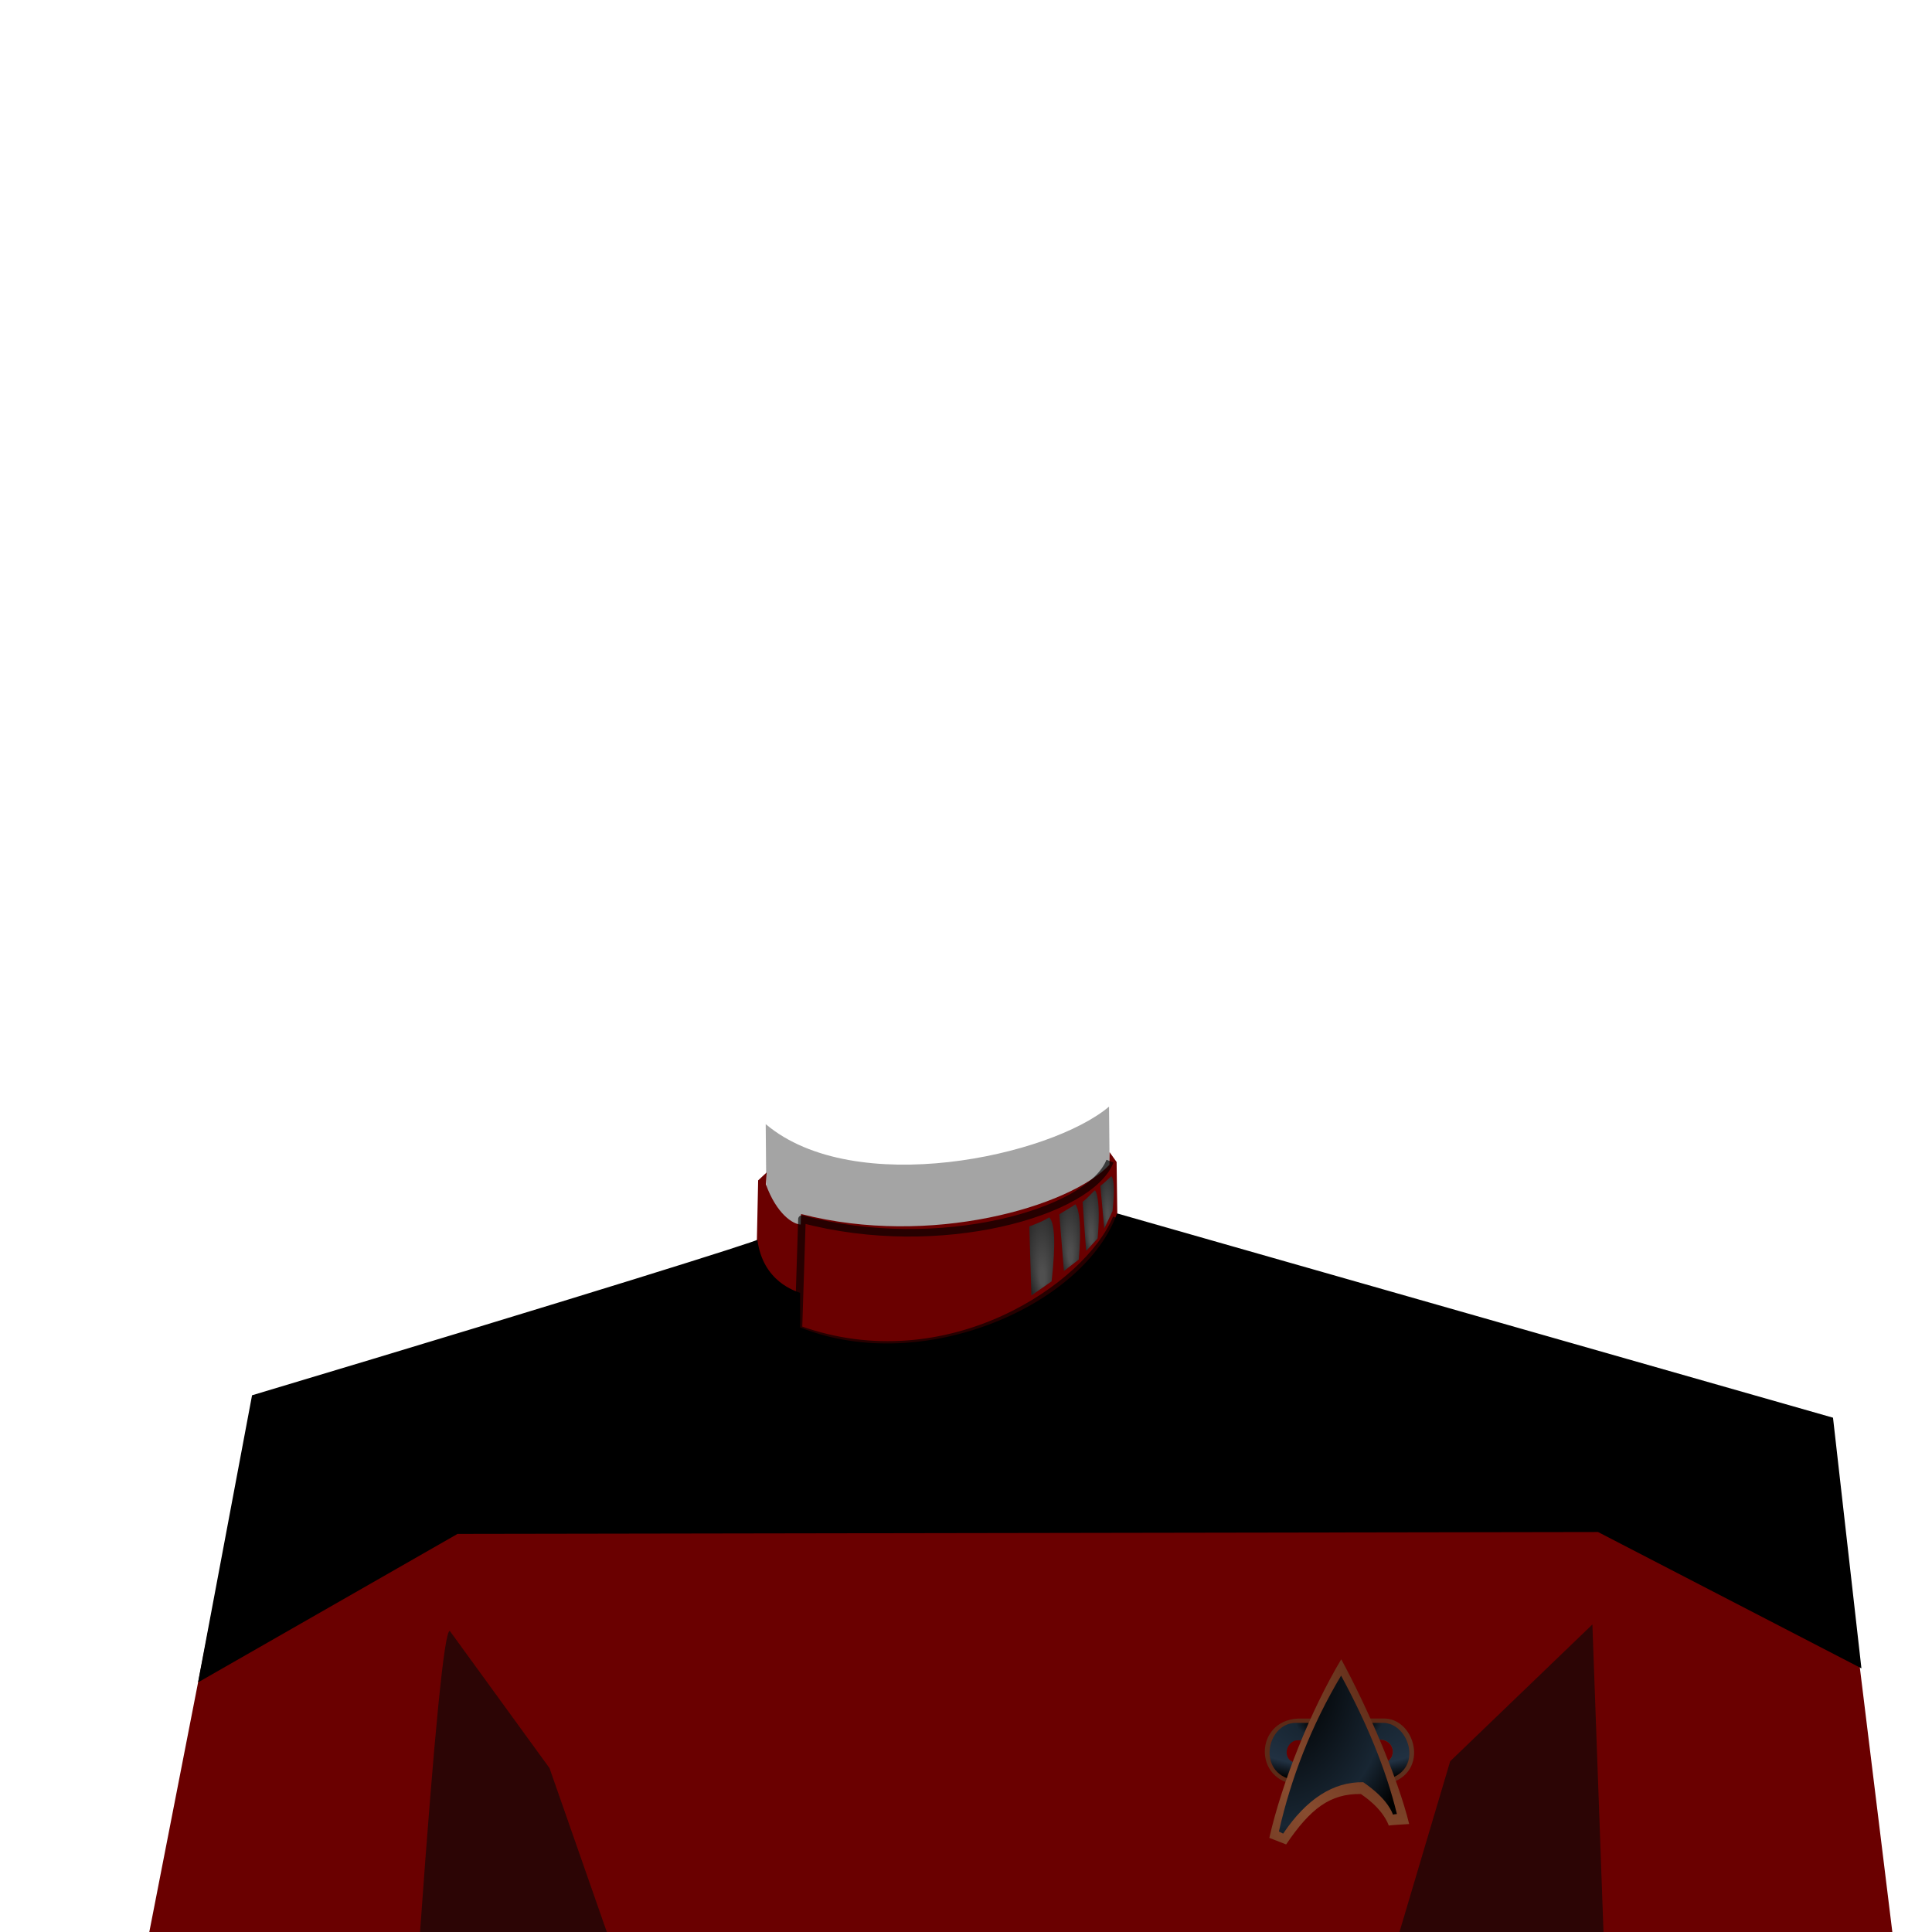
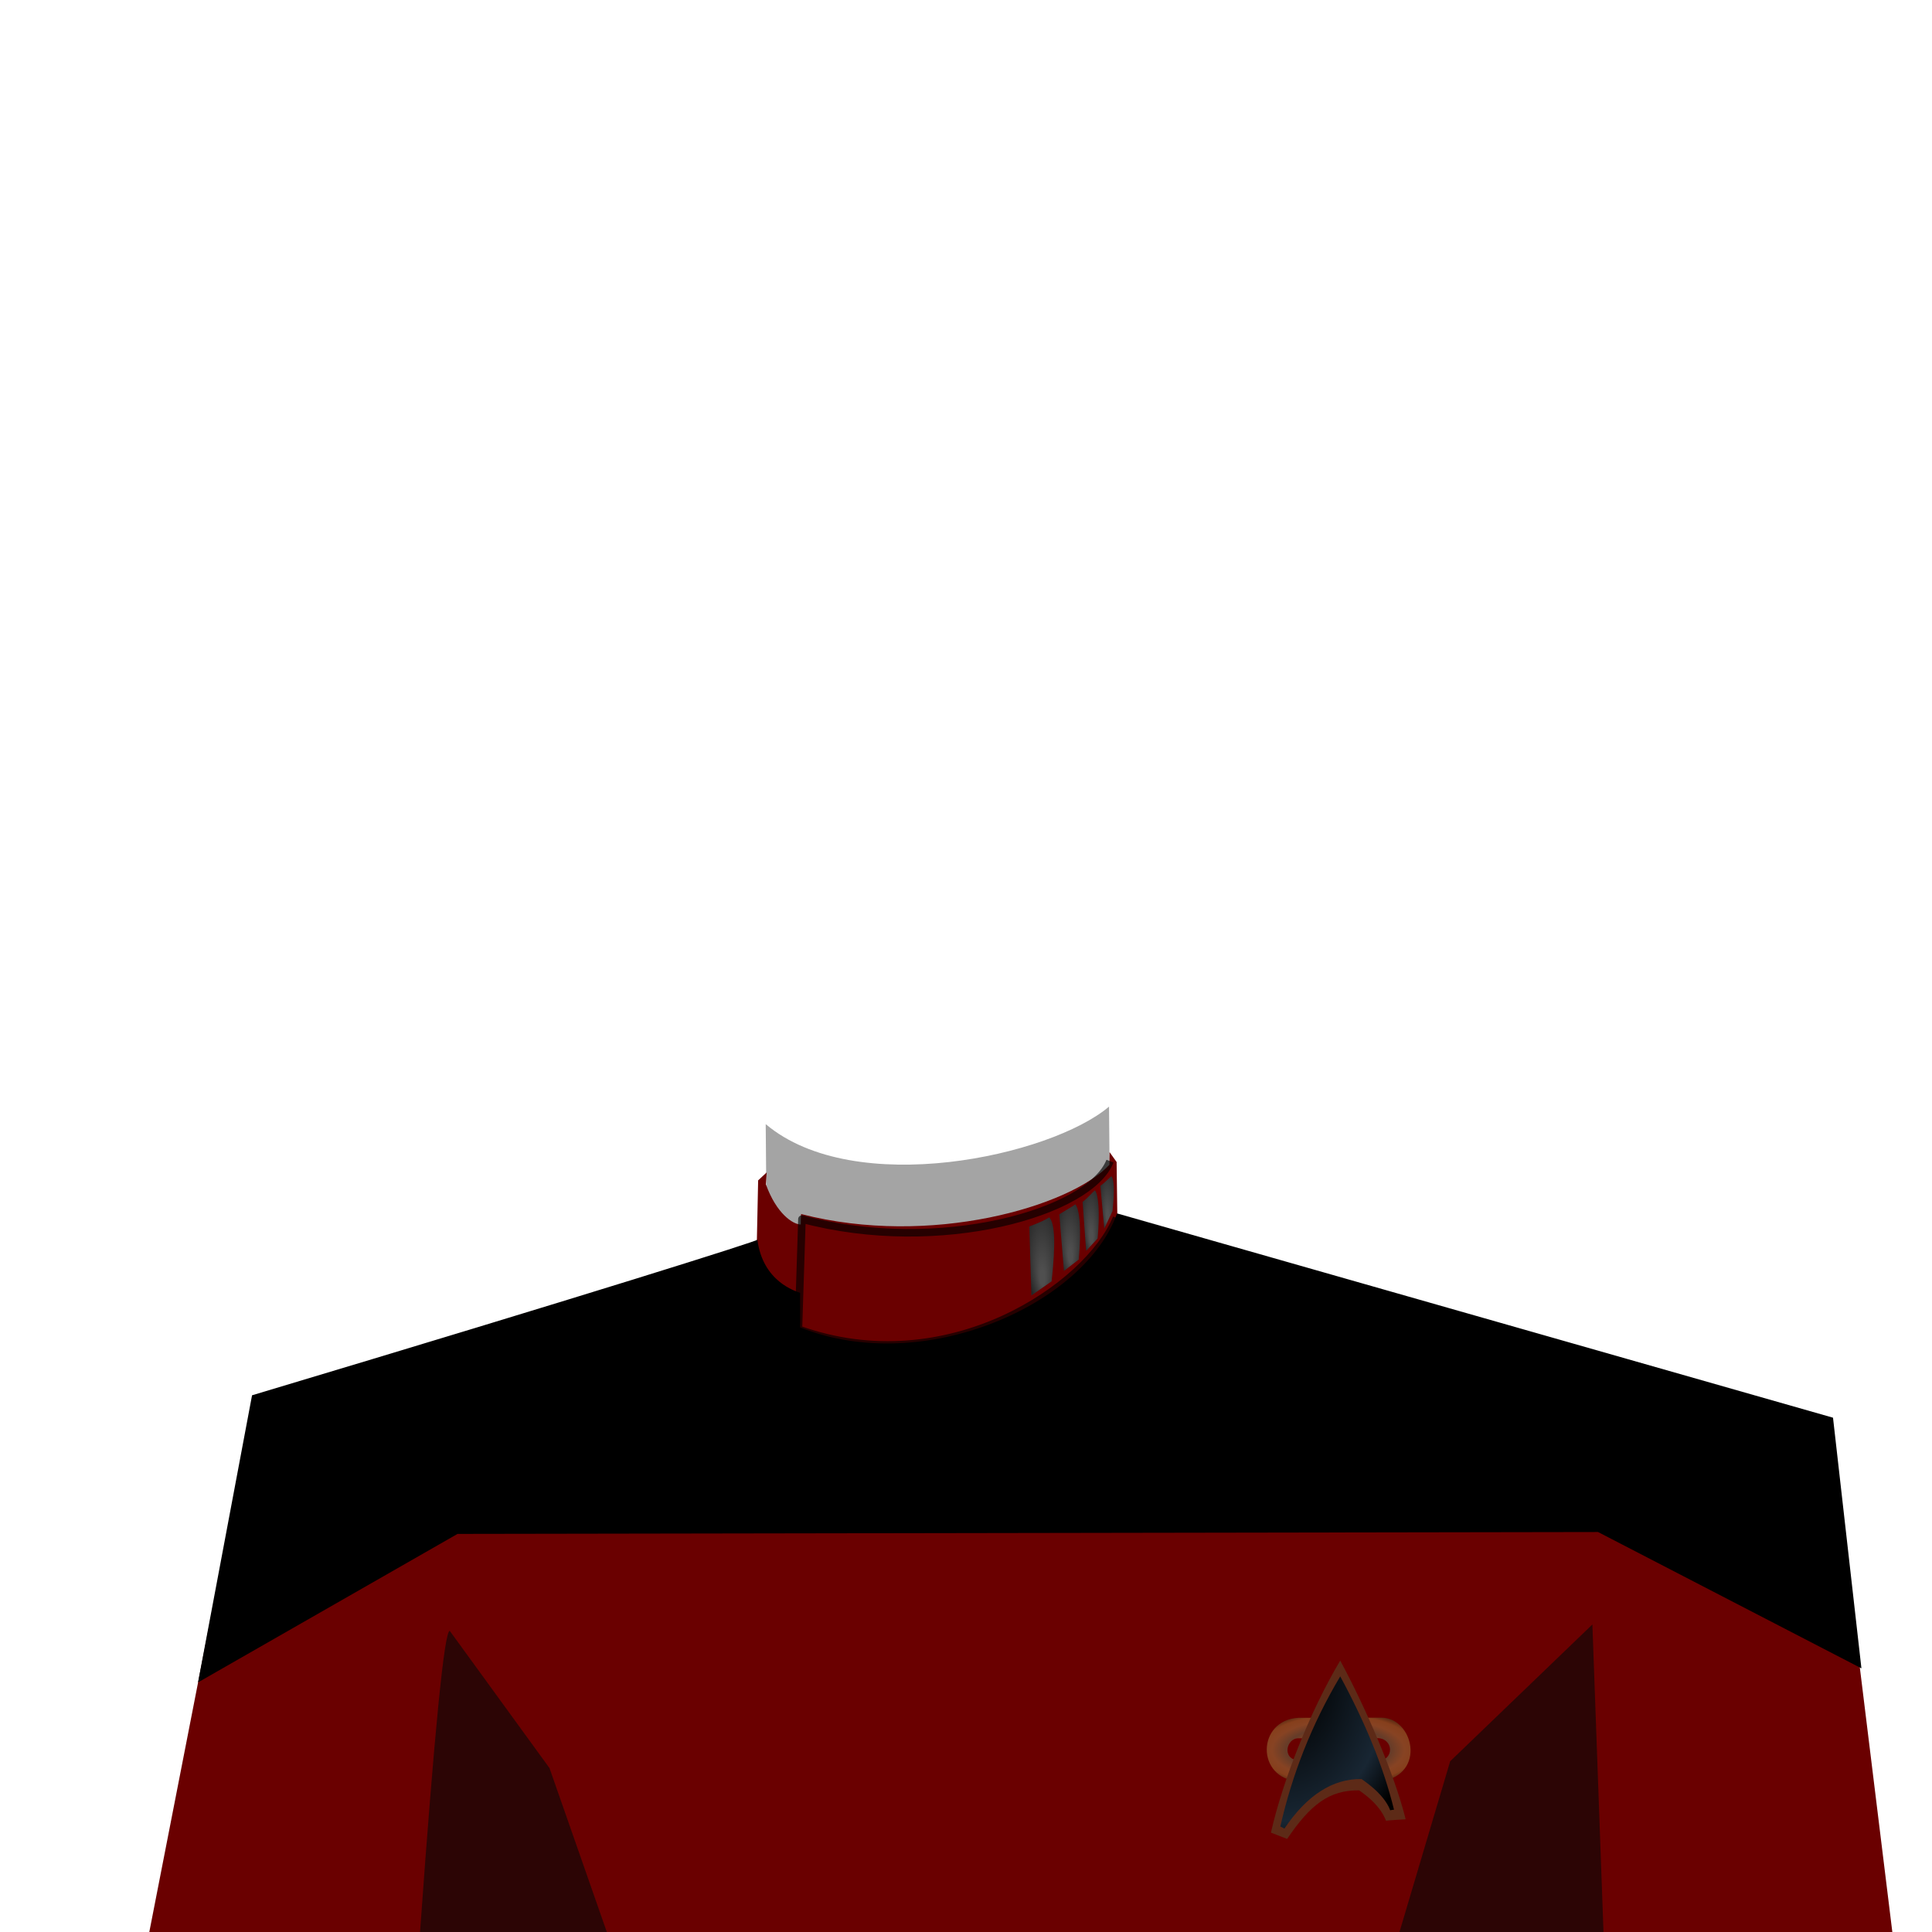
<svg xmlns="http://www.w3.org/2000/svg" width="512pt" height="512pt" viewBox="0 0 512 512">
  <style>
        .uniform-color {
            color: #6a0000;
        }
    </style>
  <defs>
    <radialGradient id="gradient0" gradientUnits="objectBoundingBox" cx="0.646" cy="-0.128" fx="0.464" fy="0.829" r="1.773" spreadMethod="reflect">
      <stop stop-color="#4f4f4f" offset="0.057" stop-opacity="1" />
      <stop stop-color="#232323" offset="0.423" stop-opacity="1" />
      <stop stop-color="#646464" offset="0.743" stop-opacity="1" />
      <stop stop-color="#767676" offset="0.984" stop-opacity="1" />
    </radialGradient>
    <radialGradient id="gradient1" gradientUnits="objectBoundingBox" cx="0.646" cy="-0.128" fx="0.464" fy="0.829" r="1.773" spreadMethod="reflect">
      <stop stop-color="#4f4f4f" offset="0.057" stop-opacity="1" />
      <stop stop-color="#232323" offset="0.423" stop-opacity="1" />
      <stop stop-color="#646464" offset="0.743" stop-opacity="1" />
      <stop stop-color="#767676" offset="0.984" stop-opacity="1" />
    </radialGradient>
    <radialGradient id="gradient2" gradientUnits="objectBoundingBox" cx="0.646" cy="-0.128" fx="0.464" fy="0.829" r="1.773" spreadMethod="reflect">
      <stop stop-color="#4f4f4f" offset="0.057" stop-opacity="1" />
      <stop stop-color="#232323" offset="0.423" stop-opacity="1" />
      <stop stop-color="#646464" offset="0.743" stop-opacity="1" />
      <stop stop-color="#767676" offset="0.984" stop-opacity="1" />
    </radialGradient>
    <radialGradient id="gradient3" gradientUnits="objectBoundingBox" cx="0.646" cy="-0.128" fx="0.464" fy="0.829" r="1.773" spreadMethod="reflect">
      <stop stop-color="#4f4f4f" offset="0.057" stop-opacity="1" />
      <stop stop-color="#232323" offset="0.423" stop-opacity="1" />
      <stop stop-color="#646464" offset="0.743" stop-opacity="1" />
      <stop stop-color="#767676" offset="0.984" stop-opacity="1" />
    </radialGradient>
-     <linearGradient id="gradient4" gradientUnits="objectBoundingBox" x1="0.091" y1="-0.337" x2="2.342" y2="-0.337" spreadMethod="pad">
-       <stop stop-color="#5d2a17" offset="0.322" stop-opacity="1" />
-       <stop stop-color="#644130" offset="0.509" stop-opacity="1" />
-       <stop stop-color="#5d2a17" offset="0.699" stop-opacity="1" />
-     </linearGradient>
-     <radialGradient id="gradient5" gradientUnits="objectBoundingBox" cx="0.497" cy="-3.99680288865056e-15" fx="0.497" fy="-3.99680288865056e-15" r="1.276" spreadMethod="pad">
-       <stop stop-color="#000000" offset="0.148" stop-opacity="1" />
-       <stop stop-color="#182633" offset="0.242" stop-opacity="1" />
-       <stop stop-color="#213142" offset="0.605" stop-opacity="1" />
-       <stop stop-color="#000000" offset="0.805" stop-opacity="1" />
+     <radialGradient id="gradient4" gradientUnits="objectBoundingBox" cx="0.497" cy="0.505" fx="0.497" fy="0.505" r="0.796" spreadMethod="pad">
+       <stop stop-color="#0a0402" offset="0.257" stop-opacity="1" />
+       <stop stop-color="#86411f" offset="0.33" stop-opacity="1" />
+       <stop stop-color="#653c29" offset="0.452" stop-opacity="1" />
+       <stop stop-color="#874323" offset="0.577" stop-opacity="1" />
+       <stop stop-color="#863f1c" offset="0.678" stop-opacity="1" />
+       <stop stop-color="#0a0402" offset="0.894" stop-opacity="1" />
    </radialGradient>
-     <radialGradient id="gradient6" gradientUnits="objectBoundingBox" cx="1.002" cy="0.003" fx="1.002" fy="0.003" r="2.116" spreadMethod="pad">
+     <linearGradient id="gradient5" gradientUnits="objectBoundingBox" x1="1.002" y1="0.003" x2="3.118" y2="0.003" spreadMethod="pad">
      <stop stop-color="#5d2a17" offset="0.112" stop-opacity="1" />
      <stop stop-color="#884c2f" offset="0.522" stop-opacity="1" />
      <stop stop-color="#5d2a17" offset="0.904" stop-opacity="1" />
-     </radialGradient>
-     <radialGradient id="gradient7" gradientUnits="objectBoundingBox" cx="0" cy="0" fx="0" fy="0" r="1.31" spreadMethod="pad">
+     </linearGradient>
+     <radialGradient id="gradient6" gradientUnits="objectBoundingBox" cx="0" cy="0" fx="0" fy="0" r="1.31" spreadMethod="pad">
      <stop stop-color="#000000" offset="0.125" stop-opacity="1" />
      <stop stop-color="#182633" offset="0.725" stop-opacity="1" />
      <stop stop-color="#000000" offset="0.951" stop-opacity="1" />
    </radialGradient>
  </defs>
  <path id="shape0" transform="translate(40.3125, 293.2656)" fill="#a4a4a4" fill-rule="evenodd" stroke-opacity="0" stroke="#000000" stroke-width="0" stroke-linecap="square" stroke-linejoin="bevel" d="M162.609 4.641C186.168 24.529 238.13 13.11 253.593 0L253.875 30.469L443.375 84.797L459.25 218.734L0 218.734L27.75 78.734L162.891 37.172Z" />
  <path id="shape01" transform="translate(39.567, 305.3222)" fill="currentColor" class="uniform-color" fill-rule="evenodd" stroke-opacity="0" stroke="#000000" stroke-width="0" stroke-linecap="square" stroke-linejoin="bevel" d="M163.406 8.552C166.22 16.352 170.568 19.148 172.634 19.192C172.619 18.406 172.698 16.925 172.732 16.406C207.045 25.259 244.013 14.427 254.437 3.365L254.478 0L256.346 2.621L256.531 16.427L445.219 70.74L461.92 206.678L0 206.678L27.75 64.677L161 23.99L161.347 7.489L163.609 5.388Z" />
  <path id="shape1" transform="translate(52.48437, 321.5625)" fill="#000000" fill-rule="evenodd" stroke-opacity="0" stroke="#000000" stroke-width="0" stroke-linecap="square" stroke-linejoin="bevel" d="M0 124.282L68.766 84.938L371.015 84.438L440.813 120.563L433.282 54.141L243.538 0C235.043 23.992 192.453 43.362 159.562 30.219C159.628 29.908 159.503 21.753 159.563 21.065C158.405 20.605 149.68 18.154 148.235 6.977C148.318 7.31 104.918 21.057 14.312 48.203Z" />
  <path id="shape7" transform="translate(111.3125, 432.1875)" fill="#080808" fill-opacity="0.631" fill-rule="evenodd" stroke-opacity="0" stroke="#000000" stroke-width="0" stroke-linecap="square" stroke-linejoin="bevel" d="M7.875 0L34.312 36.375L49.5 79.812L0 79.812C3.806 26.715 6.431 0.111 7.875 0Z" />
  <path id="shape8" transform="translate(370.875, 430.5)" fill="#080808" fill-opacity="0.631" fill-rule="evenodd" stroke-opacity="0" stroke="#000000" stroke-width="0" stroke-linecap="square" stroke-linejoin="bevel" d="M51.125 0L13.438 36.25L0 81.5L54.312 88.25Z" />
  <path id="shape2" transform="translate(211.5937, 307.7187)" fill="none" stroke-opacity="0.643" stroke="#000000" stroke-width="2" stroke-linecap="butt" stroke-linejoin="round" d="M82.562 0C77.32 13.525 37.486 25.117 0.93 15.359L0 44.438M0.103 44.581C39.625 58.767 76.862 33.233 84.312 15.047" />
  <path id="shape032" transform="matrix(0.002958687 -0.000102515 8.95169845795023e-05 0.002583552 272.6144 322.798)" fill="url(#gradient0)" fill-rule="evenodd" stroke="#3f3f3f" stroke-width="2.88" stroke-linecap="square" stroke-linejoin="bevel" d="M30.74 857.721C865.087 544.185 1467.45 258.278 1837.83 0C2333.97 594.402 2339.54 2782.22 1854.54 6563.44L0 7942.42Z" />
  <path id="shape0321" transform="matrix(0.002246031 -7.78222930069322e-05 7.99758789846121e-05 0.002308186 280.6429 319.3052)" fill="url(#gradient1)" fill-rule="evenodd" stroke="#3f3f3f" stroke-width="2.88" stroke-linecap="square" stroke-linejoin="bevel" d="M0 1085.74C264.666 909.658 1557.68 258.278 1928.06 0C2424.2 594.402 2559.31 2930.18 2106.37 6349.8L309.957 7599.95Z" />
  <path id="shape0322" transform="matrix(0.001866386 -6.46680248817875e-05 6.6457591164257e-05 0.001918034 286.7951 315.5585)" fill="url(#gradient2)" fill-rule="evenodd" stroke="#3f3f3f" stroke-width="2.88" stroke-linecap="square" stroke-linejoin="bevel" d="M0 1537.18C864.219 934.531 1440.04 258.278 1810.42 0C2306.56 594.402 2405.9 3239.46 1952.96 6659.08L258.35 8328.47Z" />
  <path id="shape0323" transform="matrix(0.001560728 -5.40773535509203e-05 4.99393070076713e-05 0.0014413 291.5217 311.825)" fill="url(#gradient3)" fill-rule="evenodd" stroke="#3f3f3f" stroke-width="2.88" stroke-linecap="square" stroke-linejoin="bevel" d="M0 1678.94C864.219 1076.3 1553.99 258.278 1924.37 0C2420.51 594.402 2369.64 2988.97 1916.7 6408.59L406.925 9563.41Z" />
-   <g id="group0" transform="matrix(0.04940665 0 0 0.04940665 335.1867 439.7253)" fill="none">
-     <path id="shape02" transform="translate(6.6293723648414e-06, 317.519)" fill="url(#gradient4)" fill-rule="evenodd" stroke-opacity="0" stroke="#000000" stroke-width="0" stroke-linecap="square" stroke-linejoin="bevel" d="M178.66 114.964C110.765 110.604 79.887 230.334 177.205 238.711L613.355 244.543C715.583 236.51 706.413 112.739 612.375 113.705ZM635.223 0.032C815.826 -3.658 892.75 315.848 635.223 354.812L176.583 354.812C-61.889 338.558 -55.814 13.225 176.583 0.572Z" />
-     <path id="shape011" transform="translate(25.54545, 341.0322)" fill="url(#gradient5)" fill-rule="evenodd" stroke-opacity="0" stroke="#000000" stroke-width="0" stroke-linecap="square" stroke-linejoin="bevel" d="M154.777 93.517C86.882 89.157 56.004 208.887 153.322 217.264L588.032 222.377C690.26 214.344 681.809 88.412 587.771 89.378ZM614.935 0C762.959 10.161 833.066 287.741 592.085 308.709L126.065 306.011C-68.487 268.157 -16.34 5.467 136.855 0.01Z" />
-     <path id="shape0111" transform="matrix(0.6356773 0 0 0.6356773 24.11548 0)" fill="url(#gradient6)" stroke-opacity="0" stroke="#000000" stroke-width="0" stroke-linecap="square" stroke-linejoin="bevel" d="M607.047 0C346.659 436.964 105.655 1042.06 0 1507.2L142.106 1562.39C345.783 1260.7 512.843 1132.91 772.803 1136.87C785.223 1147.75 949.141 1247.76 1008.39 1403.06C1019.32 1399.56 1164.43 1391.34 1180.23 1390.13C1084.13 997.108 828.11 408.079 607.047 0Z" />
-     <path id="shape012" transform="matrix(0.6356773 0 0 0.6356773 75.59089 87.66892)" fill="url(#gradient7)" stroke-opacity="0" stroke="#000000" stroke-width="0" stroke-linecap="square" stroke-linejoin="bevel" d="M524.808 0C271.784 424.606 102.667 863.026 0 1315.01L35.76 1333.27C233.677 1040.11 458.94 895.45 711.548 899.296C723.617 909.867 905.36 1022.09 962.929 1173C969.51 1170.7 980.475 1168.97 995.828 1167.79C902.447 785.888 739.62 396.538 524.808 0Z" />
+   <g id="group0" transform="translate(335.7031, 440.0721)" fill="none">
+     <path id="shape02" transform="matrix(0.04758878 0 0 0.04758878 1.05161234387197e-07 15.12747)" fill="url(#gradient4)" fill-rule="evenodd" stroke-opacity="0" stroke="#000000" stroke-width="0" stroke-linecap="square" stroke-linejoin="bevel" d="M178.66 114.964C110.765 110.604 79.887 230.334 177.205 238.711L613.355 244.543C715.583 236.51 706.413 112.739 612.375 113.705ZM635.223 0.032C815.826 -3.658 892.75 315.848 635.223 354.812L176.583 354.812C-61.889 338.558 -55.814 13.225 176.583 0.572Z" />
+     <path id="shape011" transform="matrix(0.03025111 0 0 0.03025111 1.10504 0)" fill="url(#gradient5)" stroke-opacity="0" stroke="#000000" stroke-width="0" stroke-linecap="square" stroke-linejoin="bevel" d="M607.047 0C346.659 436.964 105.655 1042.06 0 1507.2L142.106 1562.39C345.783 1260.7 512.843 1132.91 772.803 1136.87C785.223 1147.75 949.141 1247.76 1008.39 1403.06C1019.32 1399.56 1164.43 1391.34 1180.23 1390.13C1084.13 997.108 828.11 408.079 607.047 0Z" />
+     <path id="shape012" transform="matrix(0.03025111 0 0 0.03025111 3.597277 4.189189)" fill="url(#gradient6)" stroke-opacity="0" stroke="#000000" stroke-width="0" stroke-linecap="square" stroke-linejoin="bevel" d="M524.808 0C271.784 424.606 102.667 863.026 0 1315.01L35.76 1333.27C233.677 1040.11 458.94 895.45 711.548 899.296C723.617 909.867 905.36 1022.09 962.929 1173C969.51 1170.7 980.475 1168.97 995.828 1167.79C902.447 785.888 739.62 396.538 524.808 0Z" />
  </g>
</svg>
